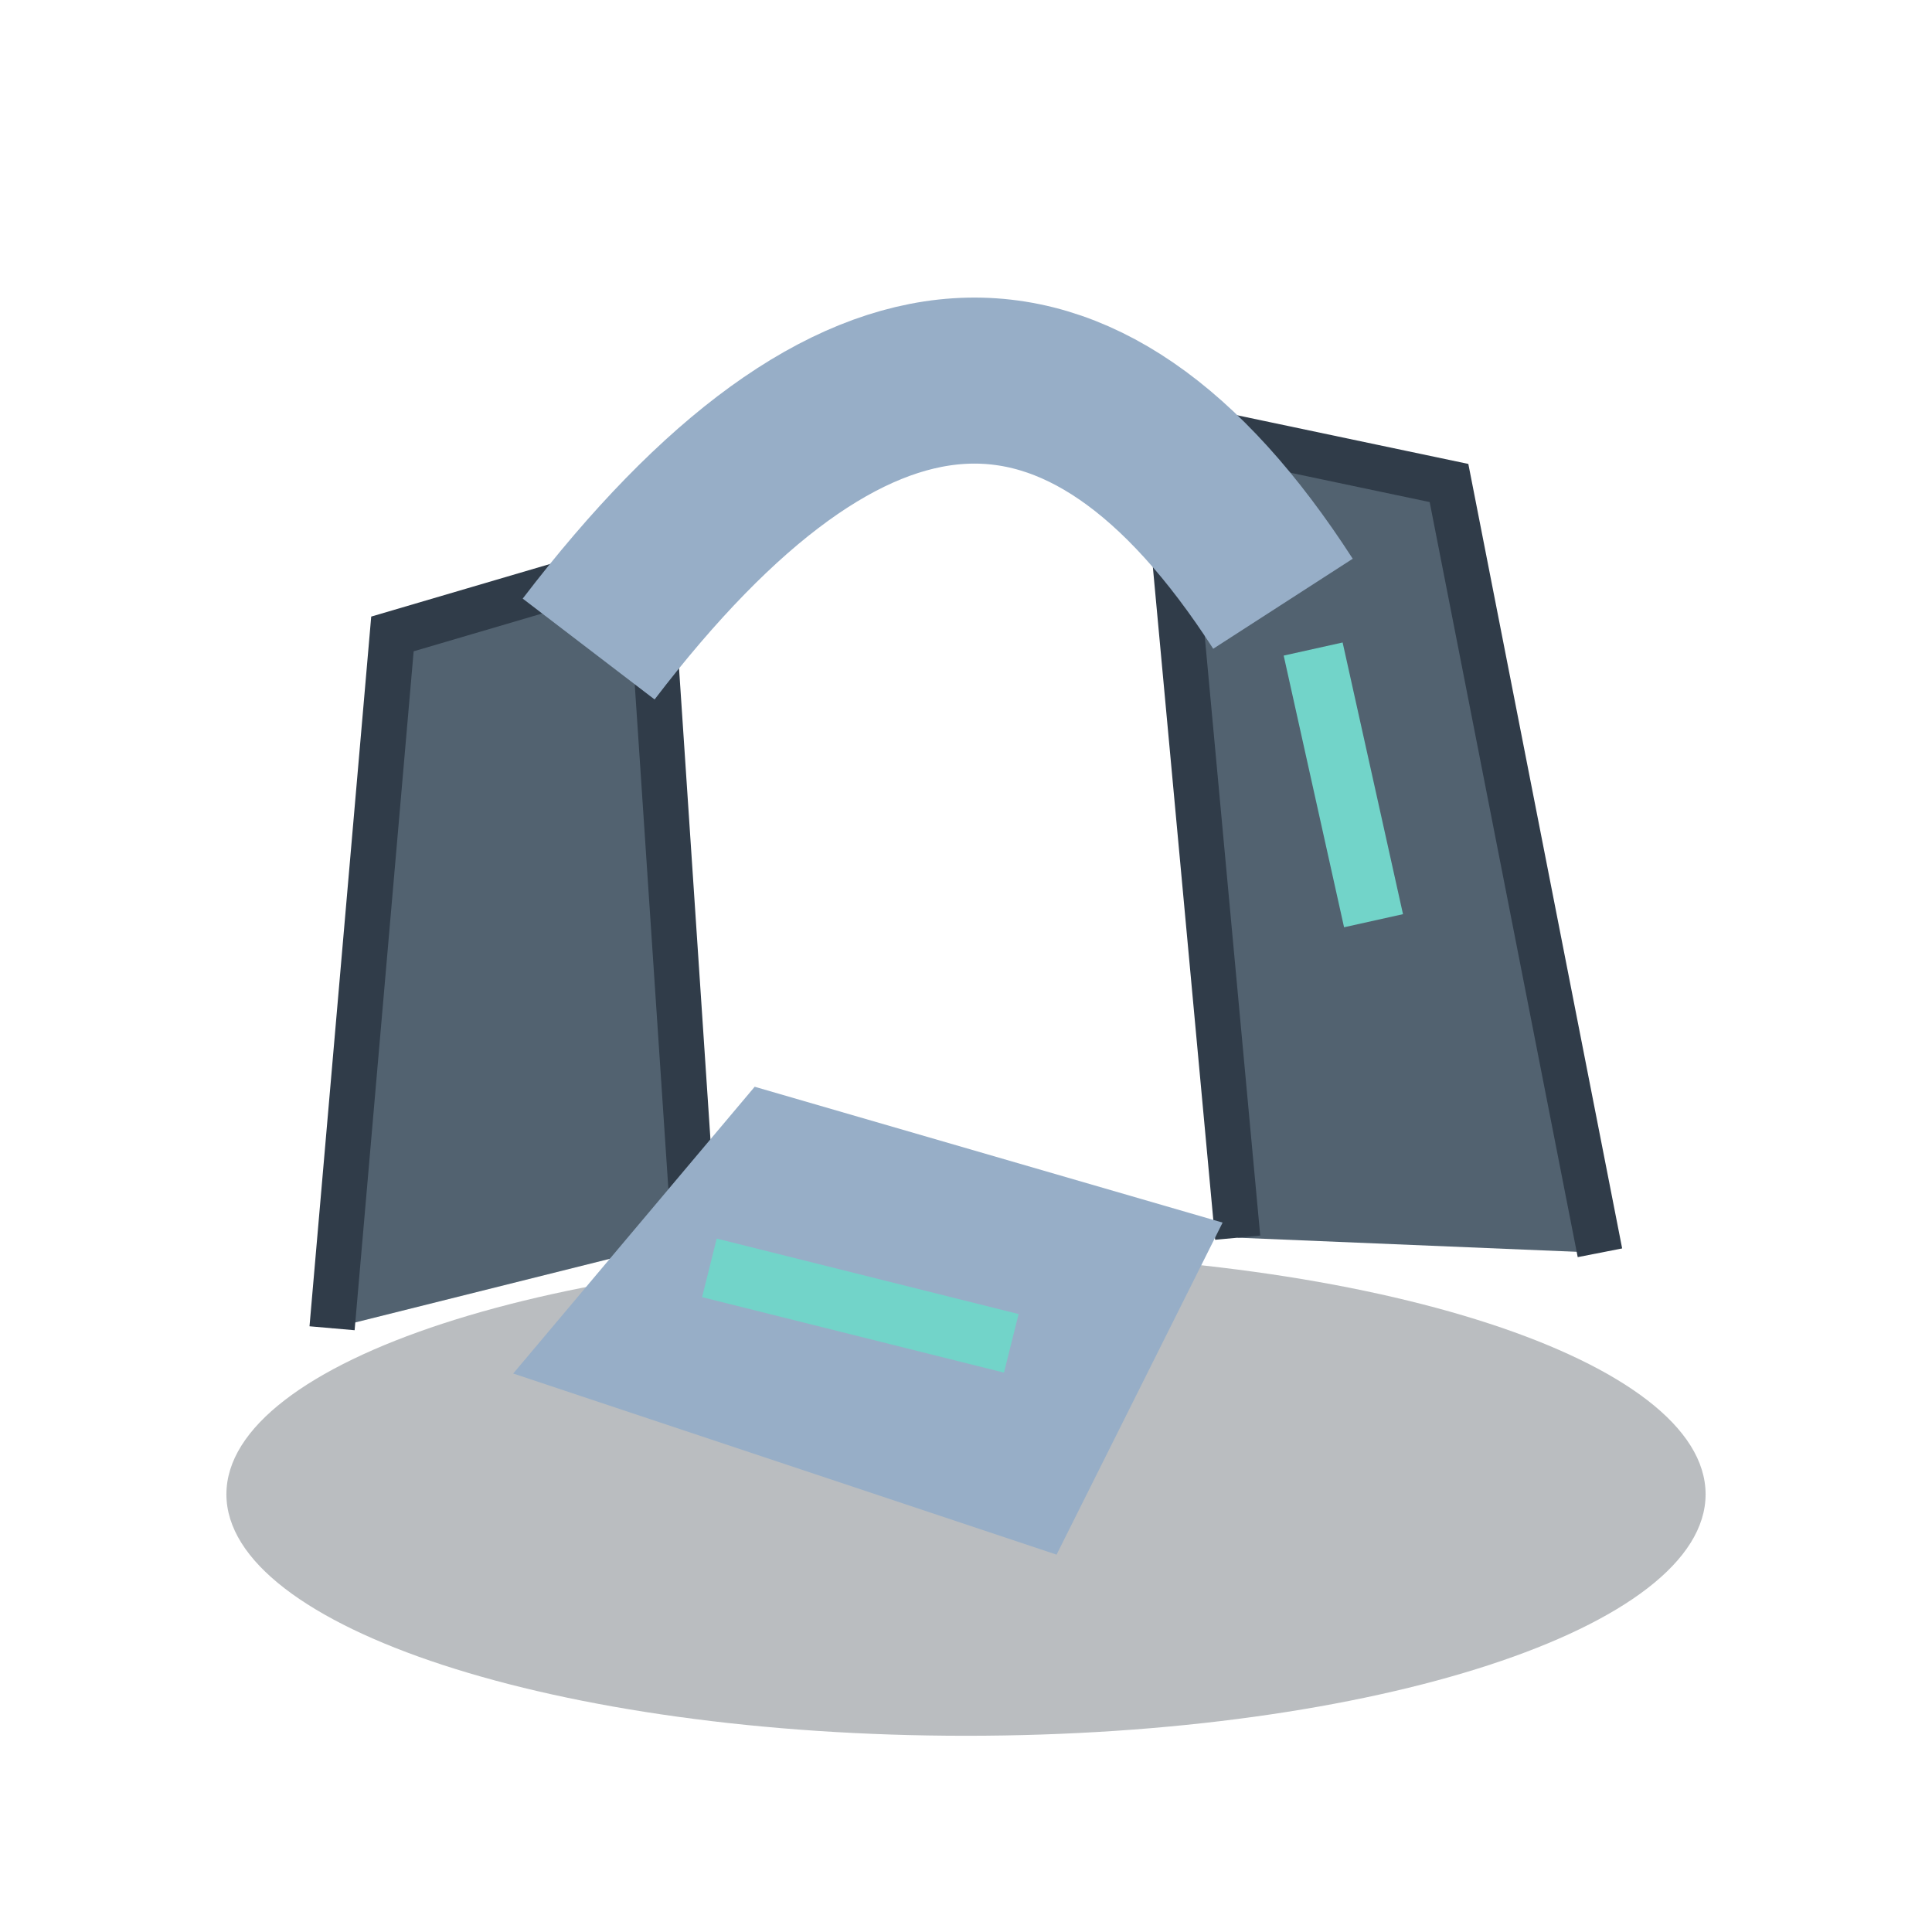
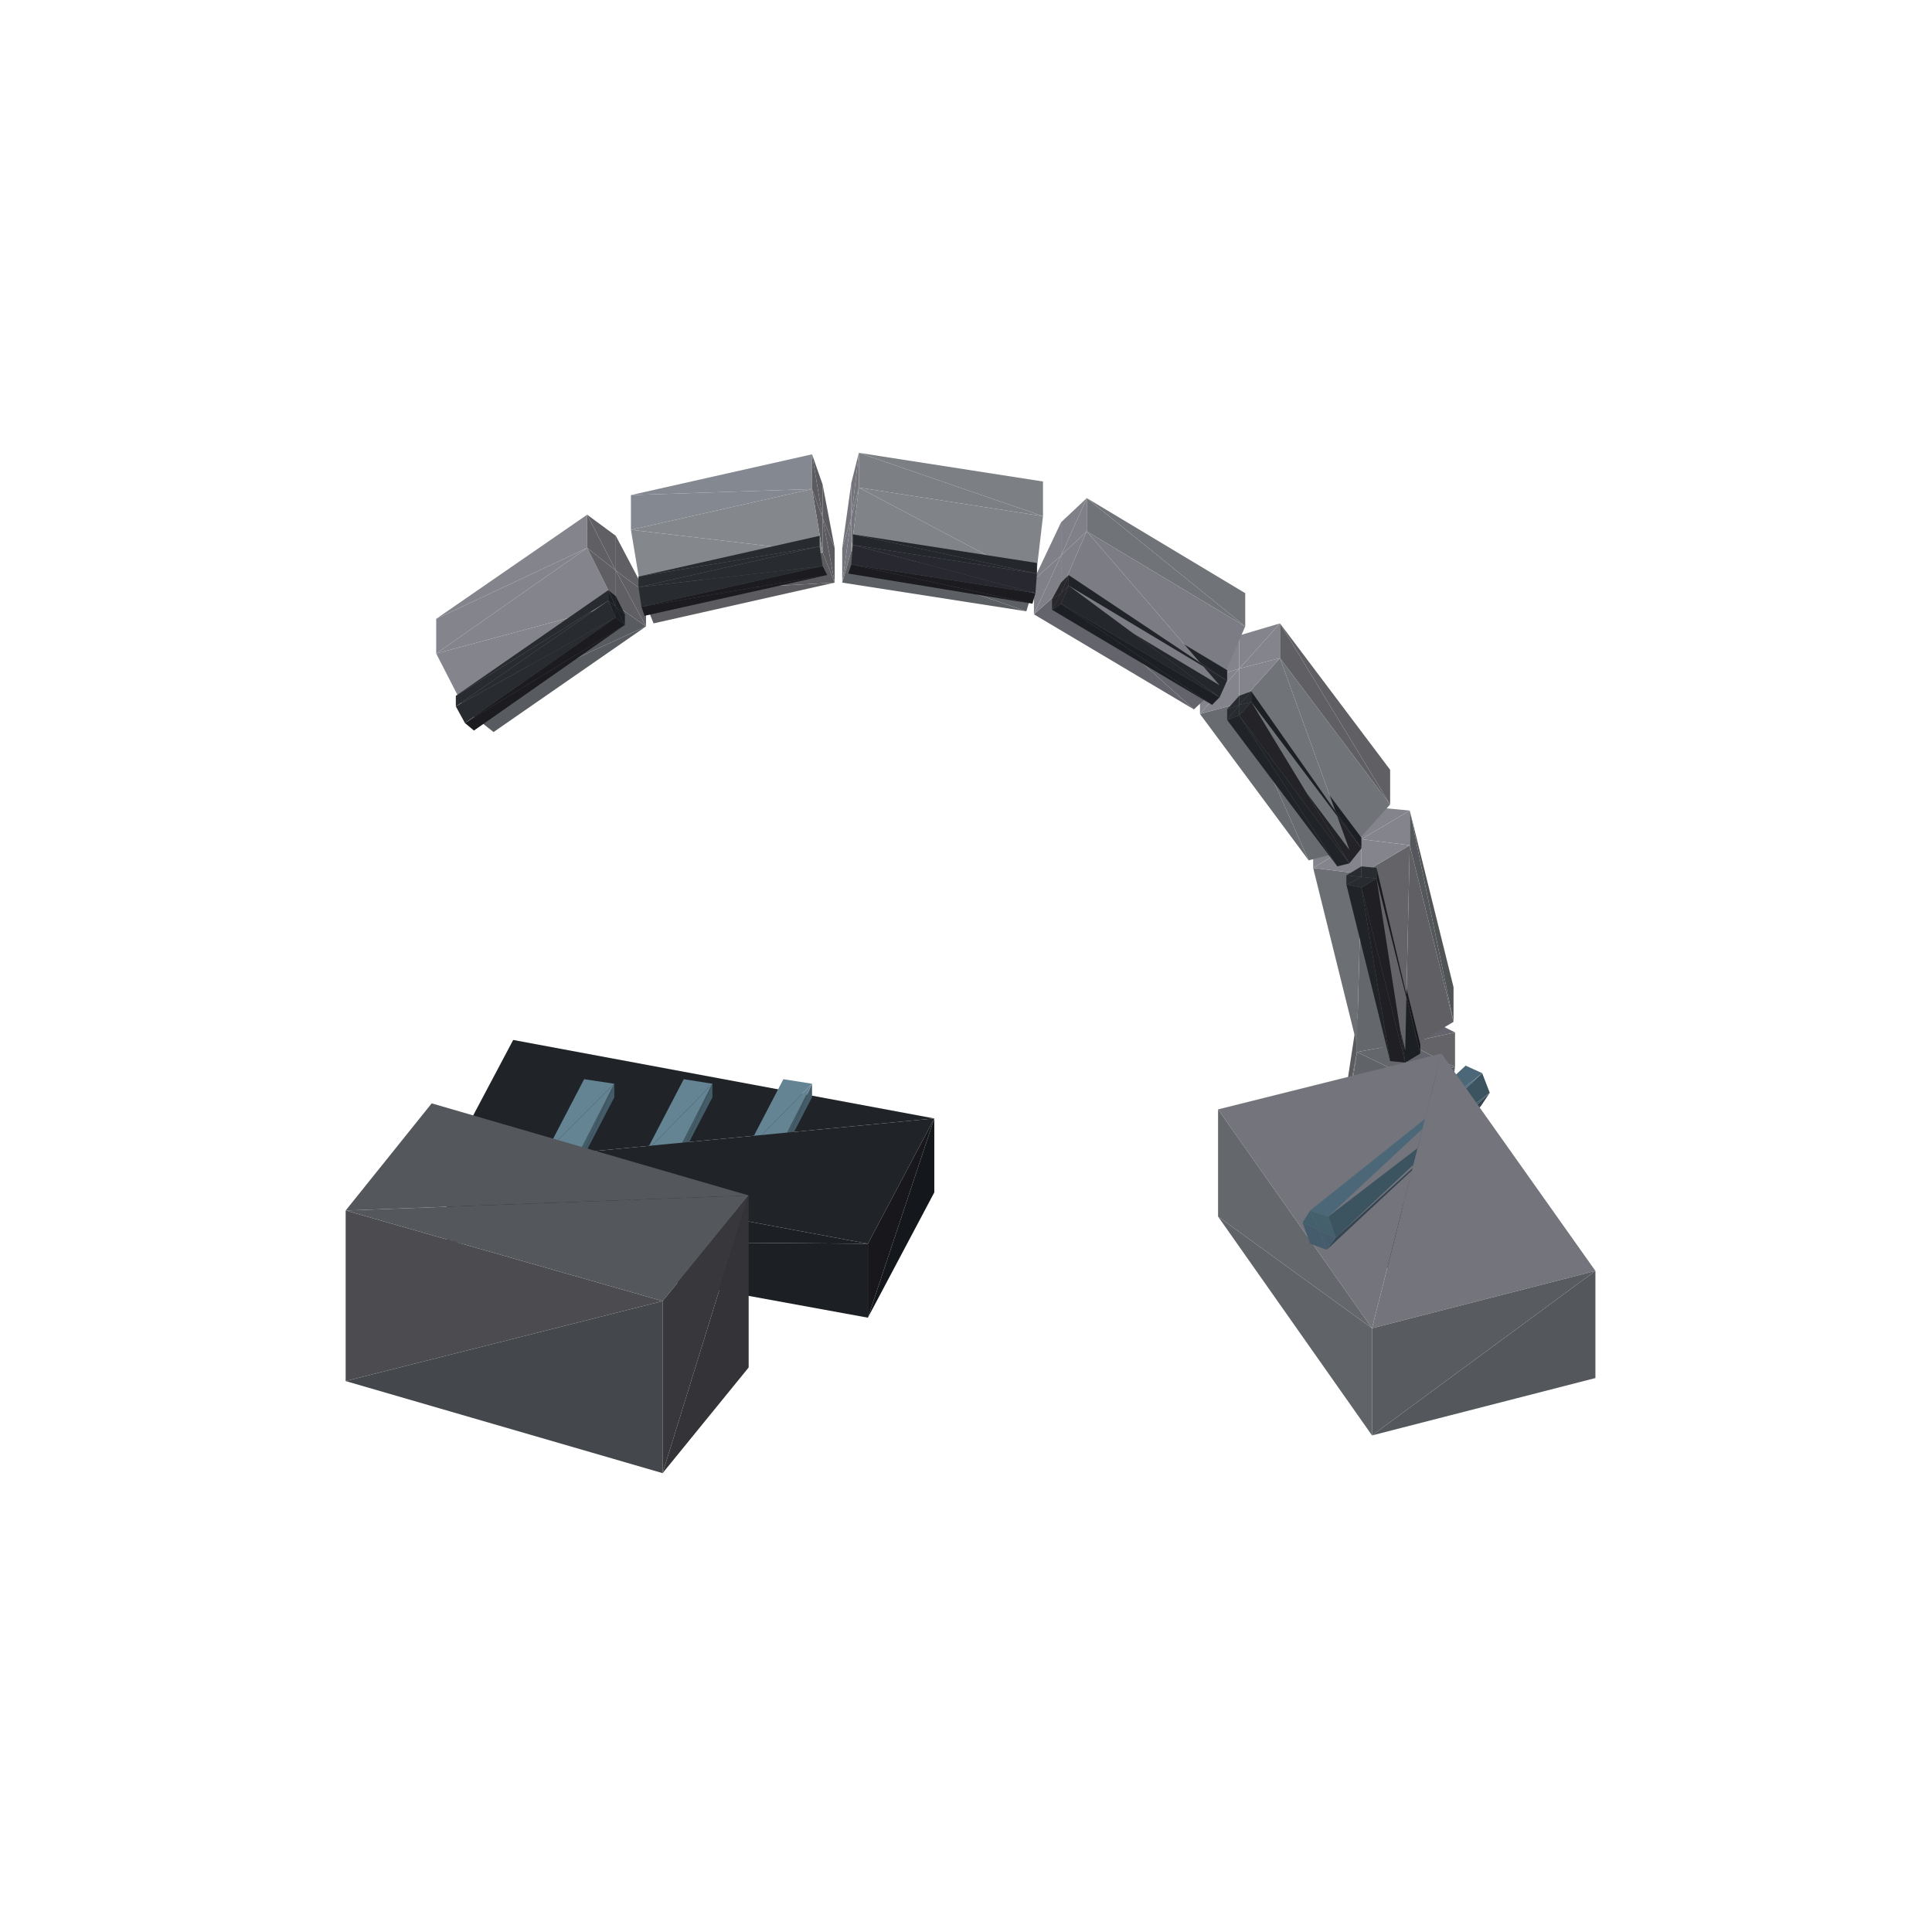
- <svg xmlns="http://www.w3.org/2000/svg" viewBox="0 0 128 128" role="img" aria-label="precursor salvage">
-   <ellipse cx="64" cy="99" rx="49" ry="16" fill="#17232c" opacity=".3" />
-   <path d="M22 88L26 42L43 37L46 82M82 82L77 28L96 32L106 83" fill="#526270" stroke="#303c49" stroke-width="3" />
-   <path d="M39 43Q65 9 85 40" fill="none" stroke="#97aec7" stroke-width="11" />
-   <path d="M34 91L50 72L81 81L70 103Z" fill="#97aec7" />
-   <path d="M47 84L67 89M87 43L91 61" stroke="#72d4c9" stroke-width="4" />
+ <svg xmlns="http://www.w3.org/2000/svg" viewBox="0 0 128 128">
+   <path fill="rgb(92,92,96)" d="M88.1,79.3L88.1,81.6 89.9,69.7Z" />
+   <path fill="rgb(76,80,80)" d="M91.3,83.2L94.6,82.6 96.4,70.7Z" />
+   <path fill="rgb(92,92,96)" d="M89.9,67.5L88.1,79.3 89.9,69.7Z" />
+   <path fill="rgb(96,100,104)" d="M88.1,81.6L91.3,83.2 93.2,71.3Z" />
+   <path fill="rgb(100,100,108)" d="M96.4,68.4L93.2,66.8 93.2,69.1Z" />
+   <path fill="rgb(100,104,108)" d="M93.2,66.8L89.9,67.5 93.2,69.1Z" />
+   <path fill="rgb(28,28,32)" d="M90.3,82.9L90.3,83.6 92.2,71.7Z" />
+   <path fill="rgb(24,24,28)" d="M91.3,84.1L92.3,83.9 94.2,72.0Z" />
+   <path fill="rgb(28,32,36)" d="M90.3,83.6L91.3,84.1 93.2,72.2Z" />
+   <path fill="rgb(96,100,104)" d="M89.9,69.7L88.1,81.6 93.2,71.3Z" />
+   <path fill="rgb(100,100,104)" d="M96.4,70.7L96.4,68.4 93.2,69.1Z" />
+   <path fill="rgb(76,80,84)" d="M93.2,71.3L91.3,83.2 96.4,70.7Z" />
+   <path fill="rgb(100,104,108)" d="M89.9,67.5L89.9,69.7 93.2,69.1Z" />
+   <path fill="rgb(28,28,32)" d="M92.2,71.0L90.3,82.9 92.2,71.7Z" />
+   <path fill="rgb(100,100,108)" d="M93.2,71.3L96.4,70.7 93.2,69.1Z" />
+   <path fill="rgb(28,32,36)" d="M92.2,71.7L90.3,83.6 93.2,72.2Z" />
+   <path fill="rgb(24,24,28)" d="M93.2,72.2L91.3,84.1 94.2,72.0Z" />
+   <path fill="rgb(100,104,108)" d="M89.9,69.7L93.2,71.3 93.2,69.1Z" />
+   <path fill="rgb(32,32,36)" d="M94.2,71.3L93.2,70.8 93.2,71.5ZM93.2,70.8L92.2,71.0 93.2,71.5ZM94.2,72.0L94.2,71.3 93.2,71.5ZM92.2,71.0L92.2,71.7 93.2,71.5Z" />
+   <path fill="rgb(80,84,84)" d="M96.3,67.7L96.3,65.4 93.4,53.7Z" />
+   <path fill="rgb(32,32,36)" d="M93.2,72.2L94.2,72.0 93.2,71.5ZM92.2,71.7L93.2,72.2 93.2,71.5Z" />
+   <path fill="rgb(96,96,100)" d="M93.1,69.6L96.3,67.7 93.4,56.0Z" />
+   <path fill="rgb(100,104,108)" d="M89.9,69.2L93.1,69.6 90.2,57.9Z" />
+   <path fill="rgb(132,132,140)" d="M90.2,53.4L87.0,55.3 90.2,55.6Z" />
+   <path fill="rgb(24,24,28)" d="M94.1,69.8L94.1,69.2 91.2,57.5Z" />
+   <path fill="rgb(84,88,92)" d="M93.4,56.0L96.3,67.7 93.4,53.7Z" />
+   <path fill="rgb(132,132,140)" d="M93.4,53.7L90.2,53.4 90.2,55.6Z" />
+   <path fill="rgb(28,32,36)" d="M93.1,70.4L94.1,69.8 91.2,58.2Z" />
+   <path fill="rgb(32,32,36)" d="M92.1,70.3L93.1,70.4 90.2,58.8Z" />
+   <path fill="rgb(108,112,116)" d="M87.0,57.5L89.9,69.2 90.2,57.9Z" />
+   <path fill="rgb(132,132,140)" d="M87.0,55.3L87.0,57.5 90.2,55.6Z" />
+   <path fill="rgb(100,100,104)" d="M90.2,57.9L93.1,69.6 93.4,56.0Z" />
+   <path fill="rgb(132,132,140)" d="M93.4,56.0L93.4,53.7 90.2,55.6Z" />
+   <path fill="rgb(24,28,32)" d="M91.2,58.2L94.1,69.8 91.2,57.5Z" />
+   <path fill="rgb(132,132,140)" d="M87.0,57.5L90.2,57.9 90.2,55.6Z" />
+   <path fill="rgb(32,36,40)" d="M89.2,58.6L92.1,70.3 90.2,58.8Z" />
+   <path fill="rgb(132,132,140)" d="M90.2,57.9L93.4,56.0 90.2,55.6Z" />
+   <path fill="rgb(32,36,40)" d="M34.0,68.9L29.6,77.2 61.9,74.1Z" />
+   <path fill="rgb(32,32,36)" d="M90.2,58.8L93.1,70.4 91.2,58.2Z" />
+   <path fill="rgb(40,44,48)" d="M90.2,57.4L89.2,58.0 90.2,58.1Z" />
+   <path fill="rgb(68,92,104)" d="M38.2,77.5L40.7,72.7 40.7,71.8ZM44.7,77.5L47.2,72.7 47.2,71.8ZM51.3,77.5L53.8,72.7 53.8,71.8Z" />
+   <path fill="rgb(100,132,148)" d="M38.7,71.5L36.2,76.3 40.7,71.8ZM45.3,71.5L42.8,76.3 47.2,71.8ZM51.9,71.5L49.4,76.3 53.8,71.8Z" />
+   <path fill="rgb(40,44,48)" d="M91.2,57.5L90.2,57.4 90.2,58.1ZM89.2,58.0L89.2,58.6 90.2,58.1ZM91.2,58.2L91.2,57.5 90.2,58.1Z" />
+   <path fill="rgb(96,96,100)" d="M92.1,53.3L92.1,51.0 84.8,41.3Z" />
+   <path fill="rgb(40,44,48)" d="M89.2,58.6L90.2,58.8 90.2,58.1ZM90.2,58.8L91.2,58.2 90.2,58.1Z" />
+   <path fill="rgb(20,24,28)" d="M57.5,87.3L61.9,79.0 61.9,74.1Z" />
+   <path fill="rgb(132,132,140)" d="M82.1,42.1L79.5,45.1 82.1,44.3Z" />
+   <path fill="rgb(68,92,104)" d="M38.2,76.7L38.2,77.5 40.7,71.8ZM44.7,76.7L44.7,77.5 47.2,71.8ZM51.3,76.7L51.3,77.5 53.8,71.8Z" />
+   <path fill="rgb(100,132,148)" d="M36.2,76.3L38.2,76.7 40.7,71.8ZM42.8,76.3L44.7,76.7 47.2,71.8ZM49.4,76.3L51.3,76.7 53.8,71.8Z" />
+   <path fill="rgb(104,108,112)" d="M86.7,57.0L89.4,56.3 82.1,46.6Z" />
+   <path fill="rgb(112,116,120)" d="M89.4,56.3L92.1,53.3 84.8,43.6Z" />
+   <path fill="rgb(132,132,140)" d="M84.8,41.3L82.1,42.1 82.1,44.3ZM79.5,45.1L79.5,47.3 82.1,44.3Z" />
+   <path fill="rgb(104,108,112)" d="M79.5,47.3L86.7,57.0 82.1,46.6Z" />
+   <path fill="rgb(28,32,36)" d="M90.2,56.2L90.2,55.5 82.9,45.8Z" />
+   <path fill="rgb(96,96,100)" d="M84.8,43.6L92.1,53.3 84.8,41.3Z" />
+   <path fill="rgb(32,36,40)" d="M88.6,57.4L89.4,57.2 82.1,47.4Z" />
+   <path fill="rgb(92,120,136)" d="M36.2,77.1L38.2,77.5 38.2,76.7ZM42.8,77.1L44.7,77.5 44.7,76.7ZM49.4,77.1L51.3,77.5 51.3,76.7ZM36.2,76.3L36.2,77.1 38.2,76.7ZM42.8,76.3L42.8,77.1 44.7,76.7ZM49.4,76.3L49.4,77.1 51.3,76.7Z" />
+   <path fill="rgb(36,36,40)" d="M89.4,57.2L90.2,56.2 82.9,46.5Z" />
+   <path fill="rgb(32,36,40)" d="M29.6,77.2L57.5,82.4 61.9,74.1Z" />
+   <path fill="rgb(132,132,140)" d="M84.8,43.6L84.8,41.3 82.1,44.3Z" />
+   <path fill="rgb(112,116,120)" d="M82.1,46.6L89.4,56.3 84.8,43.6Z" />
+   <path fill="rgb(28,32,36)" d="M29.6,77.2L29.6,82.2 57.5,82.4Z" />
+   <path fill="rgb(132,132,140)" d="M79.5,47.3L82.1,46.6 82.1,44.3Z" />
+   <path fill="rgb(32,36,40)" d="M81.3,47.7L88.6,57.4 82.1,47.4Z" />
+   <path fill="rgb(28,32,36)" d="M82.9,46.5L90.2,56.2 82.9,45.8Z" />
+   <path fill="rgb(132,132,140)" d="M82.1,46.6L84.8,43.6 82.1,44.3Z" />
+   <path fill="rgb(96,96,100)" d="M42.8,39.3L40.8,35.5 40.8,37.8Z" />
+   <path fill="rgb(24,24,28)" d="M57.5,82.4L57.5,87.3 61.9,74.1Z" />
+   <path fill="rgb(88,92,96)" d="M32.7,48.5L42.8,41.5 30.8,47.0Z" />
+   <path fill="rgb(36,36,40)" d="M82.1,47.4L89.4,57.2 82.9,46.5Z" />
+   <path fill="rgb(28,32,36)" d="M29.6,82.2L57.5,87.3 57.5,82.4Z" />
+   <path fill="rgb(128,128,136)" d="M70.3,34.6L68.5,38.4 70.3,36.8Z" />
+   <path fill="rgb(40,44,48)" d="M82.1,46.1L81.3,47.0 82.1,46.7Z" />
+   <path fill="rgb(52,68,80)" d="M98.7,72.4L88.5,82.0 98.1,73.3Z" />
+   <path fill="rgb(40,44,48)" d="M82.9,45.8L82.1,46.1 82.1,46.7Z" />
+   <path fill="rgb(96,96,100)" d="M42.8,41.5L42.8,39.3 40.8,37.8Z" />
+   <path fill="rgb(40,44,48)" d="M81.3,47.0L81.3,47.7 82.1,46.7Z" />
+   <path fill="rgb(96,96,100)" d="M40.8,35.5L38.9,34.1 40.8,37.8Z" />
+   <path fill="rgb(76,104,120)" d="M97.1,70.6L86.8,80.2 98.2,71.1Z" />
+   <path fill="rgb(112,116,120)" d="M82.5,41.5L82.5,39.3 72.0,33.0Z" />
+   <path fill="rgb(132,132,140)" d="M28.9,43.3L38.9,36.3 28.9,41.0Z" />
+   <path fill="rgb(60,84,96)" d="M98.2,71.1L88.0,80.6 98.7,72.4Z" />
+   <path fill="rgb(128,128,136)" d="M68.5,38.4L68.5,40.7 70.3,36.8Z" />
+   <path fill="rgb(40,44,48)" d="M82.9,46.5L82.9,45.8 82.1,46.7ZM81.3,47.7L82.1,47.4 82.1,46.7Z" />
+   <path fill="rgb(128,128,136)" d="M72.0,33.0L70.3,34.6 70.3,36.8Z" />
+   <path fill="rgb(132,132,140)" d="M38.9,36.3L38.9,34.1 28.9,41.0Z" />
+   <path fill="rgb(40,44,48)" d="M82.1,47.4L82.9,46.5 82.1,46.7Z" />
+   <path fill="rgb(92,92,96)" d="M55.3,36.3L54.5,32.1 54.5,34.3Z" />
+   <path fill="rgb(100,100,108)" d="M79.1,47.0L80.8,45.4 70.3,39.1Z" />
+   <path fill="rgb(116,116,124)" d="M56.4,32.0L55.8,36.3 56.4,34.3Z" />
+   <path fill="rgb(132,132,140)" d="M30.8,47.0L40.8,40.1 28.9,43.3Z" />
+   <path fill="rgb(100,100,108)" d="M68.5,40.7L79.1,47.0 70.3,39.1Z" />
+   <path fill="rgb(88,92,96)" d="M42.8,41.5L40.8,40.1 30.8,47.0Z" />
+   <path fill="rgb(28,28,32)" d="M31.4,48.4L41.4,41.4 30.8,47.9Z" />
+   <path fill="rgb(92,92,96)" d="M55.3,38.6L55.3,36.3 54.5,34.3Z" />
+   <path fill="rgb(116,116,124)" d="M55.8,36.3L55.8,38.6 56.4,34.3Z" />
+   <path fill="rgb(96,96,100)" d="M40.8,40.1L42.8,41.5 40.8,37.8Z" />
+   <path fill="rgb(40,44,48)" d="M30.2,46.8L40.3,39.8 30.2,46.1Z" />
+   <path fill="rgb(96,96,100)" d="M38.9,34.1L38.9,36.3 40.8,37.8Z" />
+   <path fill="rgb(124,124,132)" d="M80.8,45.4L82.5,41.5 72.0,35.2Z" />
+   <path fill="rgb(116,116,124)" d="M80.7,73.5L90.9,88.0 95.5,69.8Z" />
+   <path fill="rgb(92,92,96)" d="M54.5,32.1L53.8,30.1 54.5,34.3Z" />
+   <path fill="rgb(116,116,124)" d="M56.9,30.0L56.4,32.0 56.4,34.3Z" />
+   <path fill="rgb(40,44,48)" d="M30.8,47.9L40.8,40.9 30.2,46.8Z" />
+   <path fill="rgb(100,104,108)" d="M80.7,73.5L80.7,80.6 90.9,88.0Z" />
+   <path fill="rgb(112,116,120)" d="M72.0,35.2L82.5,41.5 72.0,33.0Z" />
+   <path fill="rgb(128,128,136)" d="M68.5,40.7L70.3,39.1 70.3,36.8Z" />
+   <path fill="rgb(32,36,40)" d="M81.3,45.1L81.3,44.4 70.8,38.1Z" />
+   <path fill="rgb(132,132,140)" d="M40.8,40.1L38.9,36.3 28.9,43.3Z" />
+   <path fill="rgb(128,128,136)" d="M72.0,35.2L72.0,33.0 70.3,36.8Z" />
+   <path fill="rgb(92,92,96)" d="M43.3,41.3L55.3,38.6 42.5,39.3Z" />
+   <path fill="rgb(28,32,36)" d="M80.3,46.7L80.8,46.2 70.3,40.0Z" />
+   <path fill="rgb(96,96,100)" d="M38.9,36.3L40.8,40.1 40.8,37.8Z" />
+   <path fill="rgb(40,44,48)" d="M40.3,39.8L40.3,39.1 30.2,46.1Z" />
+   <path fill="rgb(36,40,44)" d="M80.8,46.2L81.3,45.1 70.8,38.8Z" />
+   <path fill="rgb(124,124,132)" d="M70.3,39.1L80.8,45.4 72.0,35.2Z" />
+   <path fill="rgb(28,28,32)" d="M41.4,41.4L40.8,40.9 30.8,47.9Z" />
+   <path fill="rgb(92,96,100)" d="M55.8,38.6L68.0,40.5 56.4,36.5Z" />
+   <path fill="rgb(28,32,36)" d="M41.4,40.7L40.8,39.5 40.8,40.2Z" />
+   <path fill="rgb(128,128,136)" d="M70.3,39.1L72.0,35.2 70.3,36.8Z" />
+   <path fill="rgb(52,68,80)" d="M88.5,82.0L87.9,82.8 98.1,73.3Z" />
+   <path fill="rgb(40,44,48)" d="M40.8,40.9L40.3,39.8 30.2,46.8Z" />
+   <path fill="rgb(124,128,132)" d="M69.1,34.2L69.1,31.9 56.9,30.0Z" />
+   <path fill="rgb(28,32,36)" d="M69.7,40.4L80.3,46.7 70.3,40.0ZM41.4,41.4L41.4,40.7 40.8,40.2ZM40.8,39.5L40.3,39.1 40.8,40.2Z" />
+   <path fill="rgb(132,136,144)" d="M53.8,32.4L53.8,30.1 41.8,32.8Z" />
+   <path fill="rgb(92,92,96)" d="M54.5,36.6L55.3,38.6 54.5,34.3Z" />
+   <path fill="rgb(116,116,124)" d="M55.8,38.6L56.4,36.5 56.4,34.3Z" />
+   <path fill="rgb(40,40,44)" d="M70.3,38.6L69.7,39.7 70.3,39.3Z" />
+   <path fill="rgb(32,36,40)" d="M70.8,38.8L81.3,45.1 70.8,38.1Z" />
+   <path fill="rgb(92,96,100)" d="M68.0,40.5L68.6,38.5 56.4,36.5Z" />
+   <path fill="rgb(92,92,96)" d="M53.8,30.1L53.8,32.4 54.5,34.3Z" />
+   <path fill="rgb(132,136,144)" d="M41.8,35.1L53.8,32.4 41.8,32.8Z" />
+   <path fill="rgb(92,92,96)" d="M55.3,38.6L54.5,36.6 42.5,39.3Z" />
+   <path fill="rgb(116,116,124)" d="M56.9,32.3L56.9,30.0 56.4,34.3Z" />
+   <path fill="rgb(40,40,44)" d="M69.7,39.7L69.7,40.4 70.3,39.3Z" />
+   <path fill="rgb(60,84,96)" d="M88.0,80.6L88.5,82.0 98.7,72.4Z" />
+   <path fill="rgb(36,40,44)" d="M70.3,40.0L80.8,46.2 70.8,38.8Z" />
+   <path fill="rgb(28,32,36)" d="M40.8,40.9L41.4,41.4 40.8,40.2Z" />
+   <path fill="rgb(40,40,44)" d="M70.8,38.1L70.3,38.6 70.3,39.3Z" />
+   <path fill="rgb(28,32,36)" d="M40.3,39.1L40.3,39.8 40.8,40.2Z" />
+   <path fill="rgb(76,104,120)" d="M86.8,80.2L88.0,80.6 98.2,71.1Z" />
+   <path fill="rgb(28,32,36)" d="M40.3,39.8L40.8,40.9 40.8,40.2Z" />
+   <path fill="rgb(40,40,44)" d="M69.7,40.4L70.3,40.0 70.3,39.3Z" />
+   <path fill="rgb(132,136,140)" d="M42.5,39.3L54.5,36.6 41.8,35.1Z" />
+   <path fill="rgb(40,40,44)" d="M70.8,38.8L70.8,38.1 70.3,39.3Z" />
+   <path fill="rgb(124,128,132)" d="M56.9,32.3L69.1,34.2 56.9,30.0Z" />
+   <path fill="rgb(92,92,96)" d="M53.8,32.4L54.5,36.6 54.5,34.3Z" />
+   <path fill="rgb(116,116,124)" d="M56.4,36.5L56.9,32.3 56.4,34.3Z" />
+   <path fill="rgb(28,28,32)" d="M42.7,40.8L54.8,38.1 42.5,40.2Z" />
+   <path fill="rgb(40,40,44)" d="M70.3,40.0L70.8,38.8 70.3,39.3Z" />
+   <path fill="rgb(128,132,136)" d="M68.6,38.5L69.1,34.2 56.9,32.3Z" />
+   <path fill="rgb(132,136,140)" d="M54.5,36.6L53.8,32.4 41.8,35.1Z" />
+   <path fill="rgb(128,132,136)" d="M56.4,36.5L68.6,38.5 56.9,32.3Z" />
+   <path fill="rgb(40,44,48)" d="M42.3,38.9L54.3,36.2 42.3,38.2Z" />
+   <path fill="rgb(36,40,44)" d="M68.7,38.0L68.7,37.3 56.5,35.4Z" />
+   <path fill="rgb(28,28,32)" d="M68.4,40.0L68.6,39.3 56.4,37.4Z" />
+   <path fill="rgb(40,44,48)" d="M42.5,40.2L54.5,37.5 42.3,38.9Z" />
+   <path fill="rgb(28,28,32)" d="M56.2,38.0L68.4,40.0 56.4,37.4Z" />
+   <path fill="rgb(40,44,48)" d="M54.3,36.2L54.3,35.5 42.3,38.2Z" />
+   <path fill="rgb(28,28,32)" d="M54.8,38.1L54.5,37.5 42.5,40.2Z" />
+   <path fill="rgb(40,40,48)" d="M68.6,39.3L68.7,38.0 56.5,36.1Z" />
+   <path fill="rgb(36,40,44)" d="M56.5,36.1L68.7,38.0 56.5,35.4Z" />
+   <path fill="rgb(40,44,48)" d="M54.5,37.5L54.3,36.2 42.3,38.9Z" />
+   <path fill="rgb(40,40,48)" d="M56.4,37.4L68.6,39.3 56.5,36.1Z" />
+   <path fill="rgb(116,116,124)" d="M90.9,88.0L105.7,84.2 95.5,69.8Z" />
+   <path fill="rgb(96,100,104)" d="M80.7,80.6L90.9,95.1 90.9,88.0Z" />
+   <path fill="rgb(68,92,108)" d="M86.3,81.0L86.8,82.4 87.4,81.5ZM86.8,82.4L87.9,82.8 87.4,81.5Z" />
+   <path fill="rgb(68,96,108)" d="M86.8,80.2L86.3,81.0 87.4,81.5Z" />
+   <path fill="rgb(68,92,108)" d="M87.9,82.8L88.5,82.0 87.4,81.5Z" />
+   <path fill="rgb(68,96,108)" d="M88.0,80.6L86.8,80.2 87.4,81.5ZM88.5,82.0L88.0,80.6 87.4,81.5Z" />
+   <path fill="rgb(84,88,92)" d="M28.6,73.1L22.9,80.2 49.6,79.2Z" />
+   <path fill="rgb(52,52,56)" d="M43.9,97.6L49.6,90.6 49.6,79.2Z" />
+   <path fill="rgb(84,88,92)" d="M90.9,95.1L105.7,91.3 105.7,84.2Z" />
+   <path fill="rgb(88,92,96)" d="M90.9,88.0L90.9,95.1 105.7,84.2Z" />
+   <path fill="rgb(76,76,80)" d="M22.9,80.2L22.9,91.5 43.9,86.2Z" />
+   <path fill="rgb(68,72,76)" d="M22.9,91.5L43.9,97.6 43.9,86.2Z" />
+   <path fill="rgb(84,88,92)" d="M22.9,80.2L43.9,86.2 49.6,79.2Z" />
+   <path fill="rgb(56,56,60)" d="M43.9,86.2L43.9,97.6 49.6,79.2Z" />
</svg>
